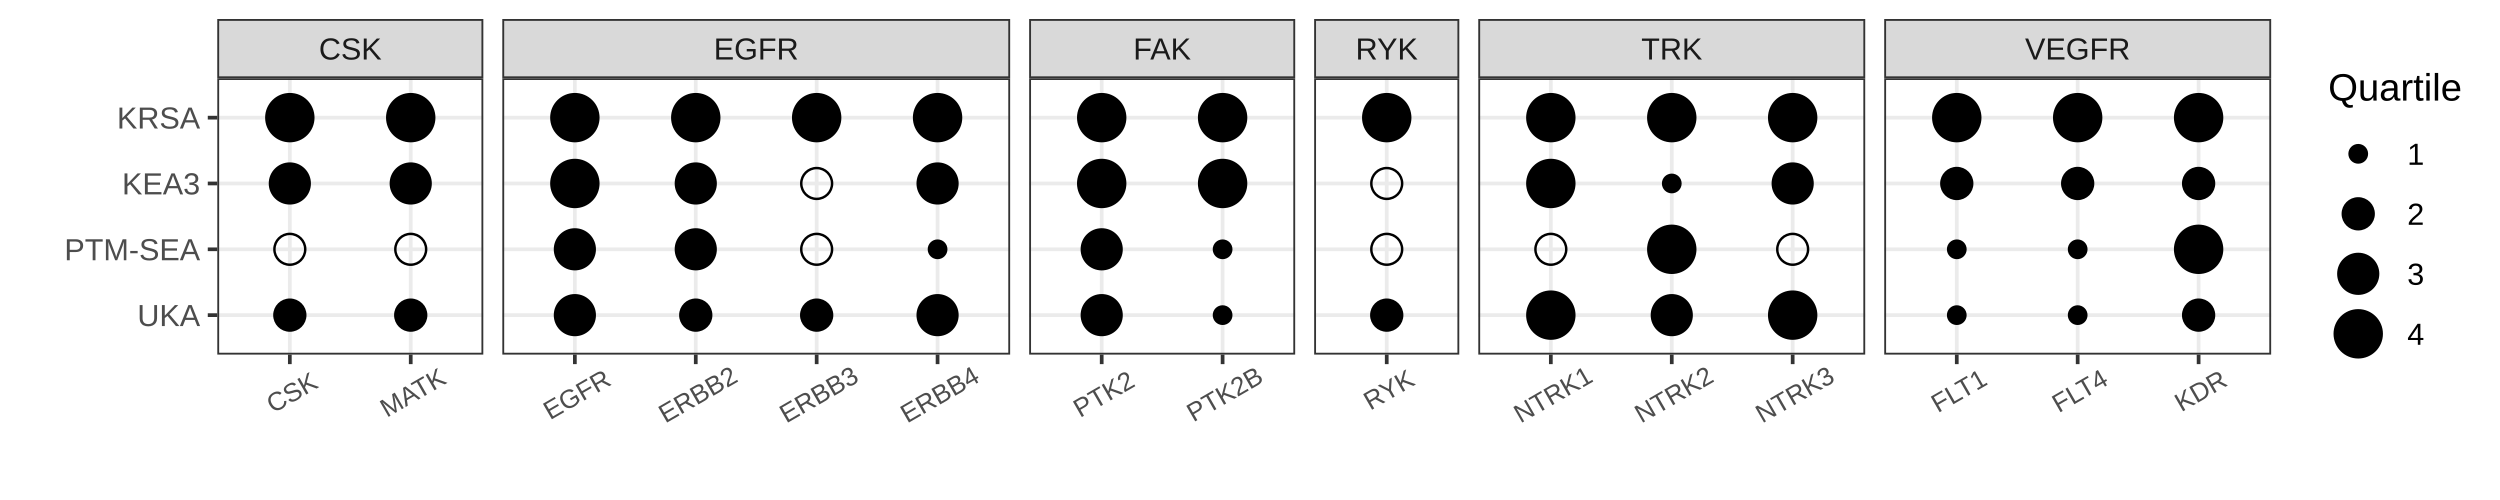
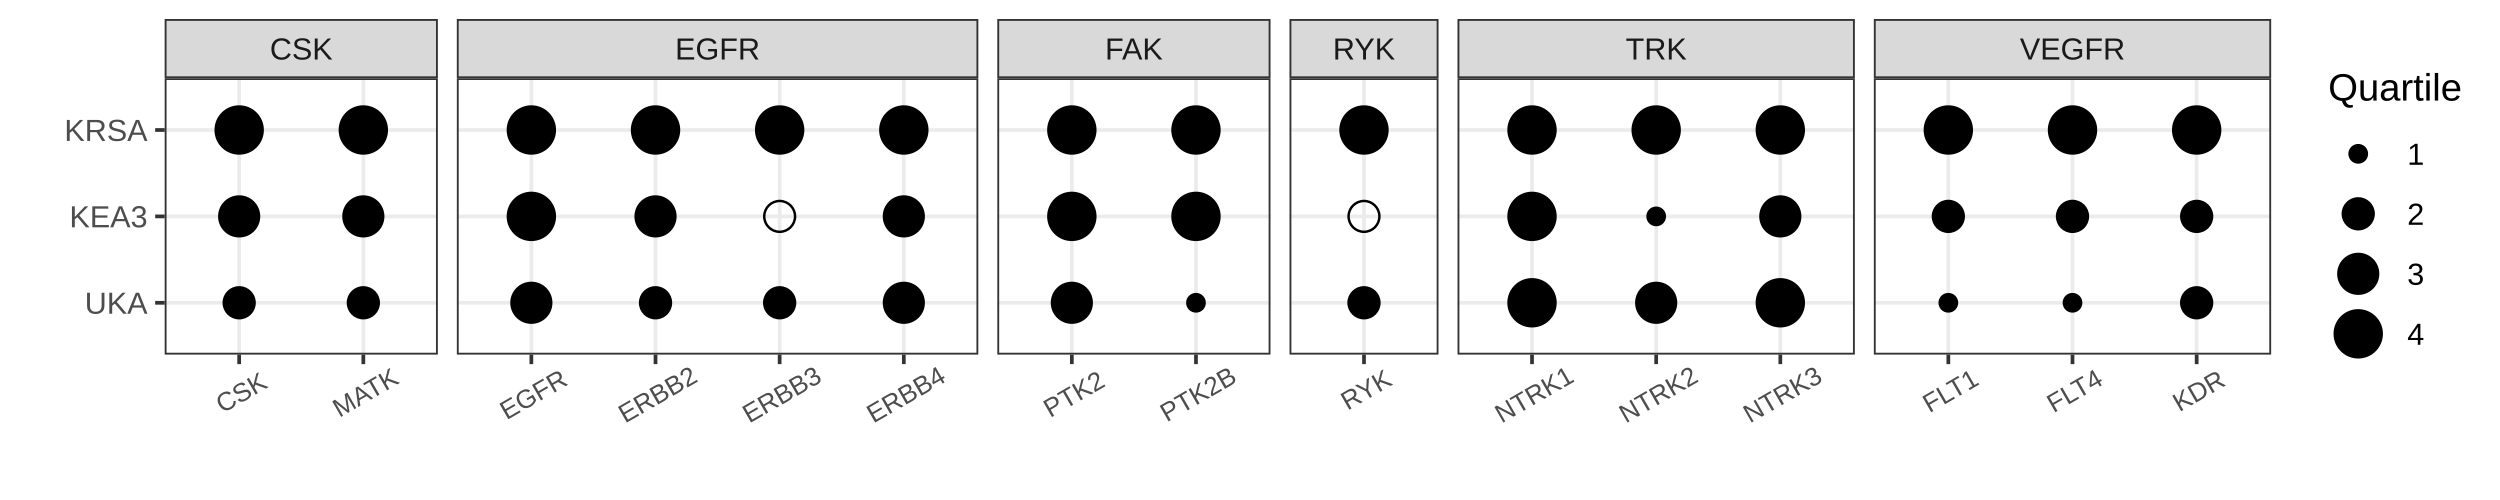
<svg xmlns="http://www.w3.org/2000/svg" class="svglite" width="720.00pt" height="144.00pt" viewBox="0 0 720.00 144.00">
  <defs>
    <style type="text/css">
    .svglite line, .svglite polyline, .svglite polygon, .svglite path, .svglite rect, .svglite circle {
      fill: none;
      stroke: #000000;
      stroke-linecap: round;
      stroke-linejoin: round;
      stroke-miterlimit: 10.00;
    }
    .svglite text {
      white-space: pre;
    }
  </style>
  </defs>
  <rect width="100%" height="100%" style="stroke: none; fill: #FFFFFF;" />
  <defs>
    <clipPath id="cpMC4wMHw3MjAuMDB8MC4wMHwxNDQuMDA=">
      <rect x="0.00" y="0.00" width="720.00" height="144.00" />
    </clipPath>
  </defs>
  <g clip-path="url(#cpMC4wMHw3MjAuMDB8MC4wMHwxNDQuMDA=)">
    <rect x="0.00" y="0.00" width="720.00" height="144.00" style="stroke-width: 1.07; stroke: #FFFFFF; fill: #FFFFFF;" />
  </g>
  <defs>
-     <clipPath id="cpNjIuNTh8MTM5LjE5fDIyLjUwfDEwMi4xMw==">
-       <rect x="62.58" y="22.50" width="76.61" height="79.63" />
-     </clipPath>
-   </defs>
-   <g clip-path="url(#cpNjIuNTh8MTM5LjE5fDIyLjUwfDEwMi4xMw==)">
-     <rect x="62.58" y="22.50" width="76.61" height="79.63" style="stroke-width: 1.07; stroke: none; fill: #FFFFFF;" />
-     <polyline points="62.58,90.76 139.19,90.76 " style="stroke-width: 1.07; stroke: #EBEBEB; stroke-linecap: butt;" />
-     <polyline points="62.58,71.80 139.19,71.80 " style="stroke-width: 1.07; stroke: #EBEBEB; stroke-linecap: butt;" />
-     <polyline points="62.58,52.84 139.19,52.84 " style="stroke-width: 1.07; stroke: #EBEBEB; stroke-linecap: butt;" />
-     <polyline points="62.58,33.88 139.19,33.88 " style="stroke-width: 1.07; stroke: #EBEBEB; stroke-linecap: butt;" />
-     <polyline points="83.47,102.13 83.47,22.50 " style="stroke-width: 1.07; stroke: #EBEBEB; stroke-linecap: butt;" />
-     <polyline points="118.29,102.13 118.29,22.50 " style="stroke-width: 1.07; stroke: #EBEBEB; stroke-linecap: butt;" />
-     <circle cx="83.47" cy="71.80" r="4.44" style="stroke-width: 0.71;" />
-     <circle cx="83.47" cy="52.84" r="5.72" style="stroke-width: 0.71; fill: #000000;" />
-     <circle cx="83.47" cy="90.76" r="4.44" style="stroke-width: 0.71; fill: #000000;" />
-     <circle cx="83.47" cy="33.88" r="6.76" style="stroke-width: 0.71; fill: #000000;" />
-     <circle cx="118.29" cy="71.80" r="4.44" style="stroke-width: 0.71;" />
-     <circle cx="118.29" cy="52.84" r="5.72" style="stroke-width: 0.71; fill: #000000;" />
-     <circle cx="118.29" cy="90.76" r="4.44" style="stroke-width: 0.71; fill: #000000;" />
-     <circle cx="118.29" cy="33.88" r="6.76" style="stroke-width: 0.71; fill: #000000;" />
-     <rect x="62.58" y="22.50" width="76.61" height="79.63" style="stroke-width: 1.07; stroke: #333333;" />
-   </g>
-   <g clip-path="url(#cpMC4wMHw3MjAuMDB8MC4wMHwxNDQuMDA=)">
- </g>
-   <defs>
-     <clipPath id="cpMTQ0LjY3fDI5MC45MnwyMi41MHwxMDIuMTM=">
-       <rect x="144.67" y="22.50" width="146.25" height="79.63" />
-     </clipPath>
-   </defs>
-   <g clip-path="url(#cpMTQ0LjY3fDI5MC45MnwyMi41MHwxMDIuMTM=)">
-     <rect x="144.67" y="22.50" width="146.25" height="79.63" style="stroke-width: 1.07; stroke: none; fill: #FFFFFF;" />
-     <polyline points="144.67,90.76 290.92,90.76 " style="stroke-width: 1.07; stroke: #EBEBEB; stroke-linecap: butt;" />
-     <polyline points="144.67,71.80 290.92,71.80 " style="stroke-width: 1.07; stroke: #EBEBEB; stroke-linecap: butt;" />
-     <polyline points="144.67,52.84 290.92,52.84 " style="stroke-width: 1.07; stroke: #EBEBEB; stroke-linecap: butt;" />
-     <polyline points="144.67,33.88 290.92,33.88 " style="stroke-width: 1.07; stroke: #EBEBEB; stroke-linecap: butt;" />
-     <polyline points="165.56,102.13 165.56,22.50 " style="stroke-width: 1.07; stroke: #EBEBEB; stroke-linecap: butt;" />
-     <polyline points="200.38,102.13 200.38,22.50 " style="stroke-width: 1.07; stroke: #EBEBEB; stroke-linecap: butt;" />
-     <polyline points="235.20,102.13 235.20,22.50 " style="stroke-width: 1.07; stroke: #EBEBEB; stroke-linecap: butt;" />
-     <polyline points="270.02,102.13 270.02,22.50 " style="stroke-width: 1.07; stroke: #EBEBEB; stroke-linecap: butt;" />
-     <circle cx="165.56" cy="71.80" r="5.72" style="stroke-width: 0.71; fill: #000000;" />
-     <circle cx="165.56" cy="52.84" r="6.76" style="stroke-width: 0.71; fill: #000000;" />
-     <circle cx="165.56" cy="90.76" r="5.72" style="stroke-width: 0.71; fill: #000000;" />
-     <circle cx="165.56" cy="33.88" r="6.76" style="stroke-width: 0.71; fill: #000000;" />
-     <circle cx="200.38" cy="71.80" r="5.72" style="stroke-width: 0.71; fill: #000000;" />
-     <circle cx="200.38" cy="52.84" r="5.72" style="stroke-width: 0.71; fill: #000000;" />
-     <circle cx="200.38" cy="90.76" r="4.44" style="stroke-width: 0.71; fill: #000000;" />
-     <circle cx="200.38" cy="33.88" r="6.76" style="stroke-width: 0.71; fill: #000000;" />
-     <circle cx="270.02" cy="71.80" r="2.49" style="stroke-width: 0.71; fill: #000000;" />
-     <circle cx="270.02" cy="52.84" r="5.72" style="stroke-width: 0.71; fill: #000000;" />
-     <circle cx="270.02" cy="90.76" r="5.72" style="stroke-width: 0.71; fill: #000000;" />
-     <circle cx="270.02" cy="33.88" r="6.76" style="stroke-width: 0.71; fill: #000000;" />
-     <circle cx="235.20" cy="71.80" r="4.44" style="stroke-width: 0.71;" />
-     <circle cx="235.20" cy="52.84" r="4.44" style="stroke-width: 0.71;" />
-     <circle cx="235.20" cy="90.76" r="4.44" style="stroke-width: 0.71; fill: #000000;" />
-     <circle cx="235.20" cy="33.88" r="6.76" style="stroke-width: 0.71; fill: #000000;" />
-     <rect x="144.67" y="22.50" width="146.25" height="79.63" style="stroke-width: 1.07; stroke: #333333;" />
-   </g>
-   <g clip-path="url(#cpMC4wMHw3MjAuMDB8MC4wMHwxNDQuMDA=)">
- </g>
-   <defs>
-     <clipPath id="cpMjk2LjQwfDM3My4wMXwyMi41MHwxMDIuMTM=">
-       <rect x="296.40" y="22.50" width="76.61" height="79.63" />
-     </clipPath>
-   </defs>
-   <g clip-path="url(#cpMjk2LjQwfDM3My4wMXwyMi41MHwxMDIuMTM=)">
-     <rect x="296.40" y="22.50" width="76.61" height="79.63" style="stroke-width: 1.07; stroke: none; fill: #FFFFFF;" />
-     <polyline points="296.40,90.76 373.01,90.76 " style="stroke-width: 1.07; stroke: #EBEBEB; stroke-linecap: butt;" />
-     <polyline points="296.40,71.80 373.01,71.80 " style="stroke-width: 1.07; stroke: #EBEBEB; stroke-linecap: butt;" />
-     <polyline points="296.40,52.84 373.01,52.84 " style="stroke-width: 1.07; stroke: #EBEBEB; stroke-linecap: butt;" />
-     <polyline points="296.40,33.88 373.01,33.88 " style="stroke-width: 1.07; stroke: #EBEBEB; stroke-linecap: butt;" />
-     <polyline points="317.29,102.13 317.29,22.50 " style="stroke-width: 1.07; stroke: #EBEBEB; stroke-linecap: butt;" />
-     <polyline points="352.11,102.13 352.11,22.50 " style="stroke-width: 1.07; stroke: #EBEBEB; stroke-linecap: butt;" />
-     <circle cx="317.29" cy="71.80" r="5.72" style="stroke-width: 0.71; fill: #000000;" />
-     <circle cx="317.29" cy="52.84" r="6.76" style="stroke-width: 0.71; fill: #000000;" />
-     <circle cx="317.29" cy="90.76" r="5.72" style="stroke-width: 0.71; fill: #000000;" />
-     <circle cx="317.29" cy="33.88" r="6.76" style="stroke-width: 0.71; fill: #000000;" />
-     <circle cx="352.11" cy="71.80" r="2.49" style="stroke-width: 0.71; fill: #000000;" />
-     <circle cx="352.11" cy="52.84" r="6.76" style="stroke-width: 0.71; fill: #000000;" />
-     <circle cx="352.11" cy="90.76" r="2.49" style="stroke-width: 0.71; fill: #000000;" />
-     <circle cx="352.11" cy="33.88" r="6.76" style="stroke-width: 0.71; fill: #000000;" />
-     <rect x="296.40" y="22.50" width="76.61" height="79.63" style="stroke-width: 1.07; stroke: #333333;" />
-   </g>
-   <g clip-path="url(#cpMC4wMHw3MjAuMDB8MC4wMHwxNDQuMDA=)">
- </g>
-   <defs>
-     <clipPath id="cpMzc4LjQ4fDQyMC4yN3wyMi41MHwxMDIuMTM=">
-       <rect x="378.48" y="22.50" width="41.79" height="79.63" />
-     </clipPath>
-   </defs>
-   <g clip-path="url(#cpMzc4LjQ4fDQyMC4yN3wyMi41MHwxMDIuMTM=)">
-     <rect x="378.48" y="22.50" width="41.79" height="79.63" style="stroke-width: 1.07; stroke: none; fill: #FFFFFF;" />
-     <polyline points="378.48,90.76 420.27,90.76 " style="stroke-width: 1.07; stroke: #EBEBEB; stroke-linecap: butt;" />
-     <polyline points="378.48,71.80 420.27,71.80 " style="stroke-width: 1.07; stroke: #EBEBEB; stroke-linecap: butt;" />
-     <polyline points="378.48,52.84 420.27,52.84 " style="stroke-width: 1.07; stroke: #EBEBEB; stroke-linecap: butt;" />
-     <polyline points="378.48,33.88 420.27,33.88 " style="stroke-width: 1.07; stroke: #EBEBEB; stroke-linecap: butt;" />
-     <polyline points="399.38,102.13 399.38,22.50 " style="stroke-width: 1.07; stroke: #EBEBEB; stroke-linecap: butt;" />
-     <circle cx="399.38" cy="71.80" r="4.44" style="stroke-width: 0.71;" />
-     <circle cx="399.38" cy="52.84" r="4.44" style="stroke-width: 0.71;" />
-     <circle cx="399.38" cy="90.76" r="4.44" style="stroke-width: 0.71; fill: #000000;" />
-     <circle cx="399.38" cy="33.88" r="6.76" style="stroke-width: 0.71; fill: #000000;" />
-     <rect x="378.48" y="22.50" width="41.79" height="79.63" style="stroke-width: 1.07; stroke: #333333;" />
-   </g>
-   <g clip-path="url(#cpMC4wMHw3MjAuMDB8MC4wMHwxNDQuMDA=)">
- </g>
-   <defs>
-     <clipPath id="cpNDI1Ljc1fDUzNy4xOHwyMi41MHwxMDIuMTM=">
-       <rect x="425.75" y="22.50" width="111.43" height="79.63" />
-     </clipPath>
-   </defs>
-   <g clip-path="url(#cpNDI1Ljc1fDUzNy4xOHwyMi41MHwxMDIuMTM=)">
-     <rect x="425.75" y="22.50" width="111.43" height="79.63" style="stroke-width: 1.07; stroke: none; fill: #FFFFFF;" />
-     <polyline points="425.75,90.76 537.18,90.76 " style="stroke-width: 1.07; stroke: #EBEBEB; stroke-linecap: butt;" />
-     <polyline points="425.75,71.80 537.18,71.80 " style="stroke-width: 1.07; stroke: #EBEBEB; stroke-linecap: butt;" />
-     <polyline points="425.75,52.84 537.18,52.84 " style="stroke-width: 1.07; stroke: #EBEBEB; stroke-linecap: butt;" />
-     <polyline points="425.75,33.88 537.18,33.88 " style="stroke-width: 1.07; stroke: #EBEBEB; stroke-linecap: butt;" />
-     <polyline points="446.64,102.13 446.64,22.50 " style="stroke-width: 1.07; stroke: #EBEBEB; stroke-linecap: butt;" />
-     <polyline points="481.47,102.13 481.47,22.50 " style="stroke-width: 1.07; stroke: #EBEBEB; stroke-linecap: butt;" />
-     <polyline points="516.29,102.13 516.29,22.50 " style="stroke-width: 1.07; stroke: #EBEBEB; stroke-linecap: butt;" />
-     <circle cx="481.47" cy="71.80" r="6.76" style="stroke-width: 0.71; fill: #000000;" />
-     <circle cx="481.47" cy="52.84" r="2.49" style="stroke-width: 0.71; fill: #000000;" />
-     <circle cx="481.47" cy="90.76" r="5.72" style="stroke-width: 0.71; fill: #000000;" />
-     <circle cx="481.47" cy="33.88" r="6.76" style="stroke-width: 0.71; fill: #000000;" />
-     <circle cx="446.64" cy="71.80" r="4.44" style="stroke-width: 0.71;" />
-     <circle cx="446.64" cy="52.84" r="6.76" style="stroke-width: 0.71; fill: #000000;" />
-     <circle cx="446.64" cy="90.76" r="6.76" style="stroke-width: 0.71; fill: #000000;" />
-     <circle cx="446.64" cy="33.88" r="6.76" style="stroke-width: 0.71; fill: #000000;" />
-     <circle cx="516.29" cy="71.80" r="4.44" style="stroke-width: 0.71;" />
-     <circle cx="516.29" cy="52.84" r="5.72" style="stroke-width: 0.71; fill: #000000;" />
-     <circle cx="516.29" cy="90.76" r="6.76" style="stroke-width: 0.71; fill: #000000;" />
-     <circle cx="516.29" cy="33.88" r="6.76" style="stroke-width: 0.71; fill: #000000;" />
-     <rect x="425.75" y="22.50" width="111.43" height="79.63" style="stroke-width: 1.07; stroke: #333333;" />
-   </g>
-   <g clip-path="url(#cpMC4wMHw3MjAuMDB8MC4wMHwxNDQuMDA=)">
- </g>
-   <defs>
-     <clipPath id="cpNTQyLjY2fDY1NC4wOXwyMi41MHwxMDIuMTM=">
-       <rect x="542.66" y="22.50" width="111.43" height="79.63" />
-     </clipPath>
-   </defs>
-   <g clip-path="url(#cpNTQyLjY2fDY1NC4wOXwyMi41MHwxMDIuMTM=)">
-     <rect x="542.66" y="22.50" width="111.43" height="79.63" style="stroke-width: 1.07; stroke: none; fill: #FFFFFF;" />
-     <polyline points="542.66,90.76 654.09,90.76 " style="stroke-width: 1.07; stroke: #EBEBEB; stroke-linecap: butt;" />
-     <polyline points="542.66,71.80 654.09,71.80 " style="stroke-width: 1.07; stroke: #EBEBEB; stroke-linecap: butt;" />
-     <polyline points="542.66,52.84 654.09,52.84 " style="stroke-width: 1.07; stroke: #EBEBEB; stroke-linecap: butt;" />
-     <polyline points="542.66,33.88 654.09,33.88 " style="stroke-width: 1.07; stroke: #EBEBEB; stroke-linecap: butt;" />
-     <polyline points="563.55,102.13 563.55,22.50 " style="stroke-width: 1.07; stroke: #EBEBEB; stroke-linecap: butt;" />
-     <polyline points="598.37,102.13 598.37,22.50 " style="stroke-width: 1.07; stroke: #EBEBEB; stroke-linecap: butt;" />
-     <polyline points="633.20,102.13 633.20,22.50 " style="stroke-width: 1.07; stroke: #EBEBEB; stroke-linecap: butt;" />
-     <circle cx="563.55" cy="71.80" r="2.49" style="stroke-width: 0.71; fill: #000000;" />
-     <circle cx="563.55" cy="52.84" r="4.44" style="stroke-width: 0.71; fill: #000000;" />
-     <circle cx="563.55" cy="90.76" r="2.49" style="stroke-width: 0.71; fill: #000000;" />
-     <circle cx="563.55" cy="33.88" r="6.76" style="stroke-width: 0.71; fill: #000000;" />
-     <circle cx="598.37" cy="71.80" r="2.49" style="stroke-width: 0.71; fill: #000000;" />
-     <circle cx="598.37" cy="52.84" r="4.44" style="stroke-width: 0.71; fill: #000000;" />
-     <circle cx="598.37" cy="90.76" r="2.49" style="stroke-width: 0.71; fill: #000000;" />
-     <circle cx="598.37" cy="33.88" r="6.76" style="stroke-width: 0.71; fill: #000000;" />
-     <circle cx="633.20" cy="71.80" r="6.76" style="stroke-width: 0.71; fill: #000000;" />
-     <circle cx="633.20" cy="52.84" r="4.44" style="stroke-width: 0.71; fill: #000000;" />
-     <circle cx="633.20" cy="90.76" r="4.44" style="stroke-width: 0.71; fill: #000000;" />
-     <circle cx="633.20" cy="33.88" r="6.76" style="stroke-width: 0.71; fill: #000000;" />
-     <rect x="542.66" y="22.50" width="111.43" height="79.63" style="stroke-width: 1.07; stroke: #333333;" />
-   </g>
-   <g clip-path="url(#cpMC4wMHw3MjAuMDB8MC4wMHwxNDQuMDA=)">
- </g>
-   <defs>
-     <clipPath id="cpNjIuNTh8MTM5LjE5fDUuNDh8MjIuNTA=">
-       <rect x="62.58" y="5.48" width="76.61" height="17.03" />
-     </clipPath>
-   </defs>
-   <g clip-path="url(#cpNjIuNTh8MTM5LjE5fDUuNDh8MjIuNTA=)">
-     <rect x="62.58" y="5.48" width="76.61" height="17.03" style="stroke-width: 1.07; stroke: #333333; fill: #D9D9D9;" />
-     <text x="100.88" y="17.15" text-anchor="middle" style="font-size: 8.80px;fill: #1A1A1A; font-family: &quot;Arial&quot;;" textLength="18.09px" lengthAdjust="spacingAndGlyphs">CSK</text>
-   </g>
-   <g clip-path="url(#cpMC4wMHw3MjAuMDB8MC4wMHwxNDQuMDA=)">
- </g>
-   <defs>
-     <clipPath id="cpMTQ0LjY3fDI5MC45Mnw1LjQ4fDIyLjUw">
-       <rect x="144.67" y="5.48" width="146.25" height="17.03" />
-     </clipPath>
-   </defs>
-   <g clip-path="url(#cpMTQ0LjY3fDI5MC45Mnw1LjQ4fDIyLjUw)">
-     <rect x="144.67" y="5.48" width="146.25" height="17.03" style="stroke-width: 1.07; stroke: #333333; fill: #D9D9D9;" />
-     <text x="217.79" y="17.15" text-anchor="middle" style="font-size: 8.80px;fill: #1A1A1A; font-family: &quot;Arial&quot;;" textLength="24.43px" lengthAdjust="spacingAndGlyphs">EGFR</text>
-   </g>
-   <g clip-path="url(#cpMC4wMHw3MjAuMDB8MC4wMHwxNDQuMDA=)">
- </g>
-   <defs>
-     <clipPath id="cpMjk2LjQwfDM3My4wMXw1LjQ4fDIyLjUw">
-       <rect x="296.40" y="5.48" width="76.61" height="17.03" />
-     </clipPath>
-   </defs>
-   <g clip-path="url(#cpMjk2LjQwfDM3My4wMXw1LjQ4fDIyLjUw)">
-     <rect x="296.40" y="5.48" width="76.61" height="17.03" style="stroke-width: 1.07; stroke: #333333; fill: #D9D9D9;" />
-     <text x="334.70" y="17.15" text-anchor="middle" style="font-size: 8.80px;fill: #1A1A1A; font-family: &quot;Arial&quot;;" textLength="17.11px" lengthAdjust="spacingAndGlyphs">FAK</text>
-   </g>
-   <g clip-path="url(#cpMC4wMHw3MjAuMDB8MC4wMHwxNDQuMDA=)">
- </g>
-   <defs>
-     <clipPath id="cpMzc4LjQ4fDQyMC4yN3w1LjQ4fDIyLjUw">
-       <rect x="378.48" y="5.48" width="41.79" height="17.03" />
-     </clipPath>
-   </defs>
-   <g clip-path="url(#cpMzc4LjQ4fDQyMC4yN3w1LjQ4fDIyLjUw)">
-     <rect x="378.48" y="5.48" width="41.79" height="17.03" style="stroke-width: 1.07; stroke: #333333; fill: #D9D9D9;" />
-     <text x="399.38" y="17.15" text-anchor="middle" style="font-size: 8.80px;fill: #1A1A1A; font-family: &quot;Arial&quot;;" textLength="18.09px" lengthAdjust="spacingAndGlyphs">RYK</text>
-   </g>
-   <g clip-path="url(#cpMC4wMHw3MjAuMDB8MC4wMHwxNDQuMDA=)">
- </g>
-   <defs>
-     <clipPath id="cpNDI1Ljc1fDUzNy4xOHw1LjQ4fDIyLjUw">
-       <rect x="425.75" y="5.48" width="111.43" height="17.03" />
-     </clipPath>
-   </defs>
-   <g clip-path="url(#cpNDI1Ljc1fDUzNy4xOHw1LjQ4fDIyLjUw)">
-     <rect x="425.75" y="5.48" width="111.43" height="17.03" style="stroke-width: 1.07; stroke: #333333; fill: #D9D9D9;" />
-     <text x="481.47" y="17.15" text-anchor="middle" style="font-size: 8.80px;fill: #1A1A1A; font-family: &quot;Arial&quot;;" textLength="17.59px" lengthAdjust="spacingAndGlyphs">TRK</text>
-   </g>
-   <g clip-path="url(#cpMC4wMHw3MjAuMDB8MC4wMHwxNDQuMDA=)">
- </g>
-   <defs>
-     <clipPath id="cpNTQyLjY2fDY1NC4wOXw1LjQ4fDIyLjUw">
-       <rect x="542.66" y="5.48" width="111.43" height="17.03" />
-     </clipPath>
-   </defs>
-   <g clip-path="url(#cpNTQyLjY2fDY1NC4wOXw1LjQ4fDIyLjUw)">
-     <rect x="542.66" y="5.48" width="111.43" height="17.03" style="stroke-width: 1.07; stroke: #333333; fill: #D9D9D9;" />
-     <text x="598.37" y="17.15" text-anchor="middle" style="font-size: 8.80px;fill: #1A1A1A; font-family: &quot;Arial&quot;;" textLength="30.30px" lengthAdjust="spacingAndGlyphs">VEGFR</text>
-   </g>
-   <g clip-path="url(#cpMC4wMHw3MjAuMDB8MC4wMHwxNDQuMDA=)">
-     <polyline points="83.47,104.87 83.47,102.13 " style="stroke-width: 1.07; stroke: #333333; stroke-linecap: butt;" />
-     <polyline points="118.29,104.87 118.29,102.13 " style="stroke-width: 1.07; stroke: #333333; stroke-linecap: butt;" />
-     <text transform="translate(85.35,115.28) rotate(-30)" text-anchor="middle" style="font-size: 7.50px;fill: #4D4D4D; font-family: &quot;Arial&quot;;" textLength="15.42px" lengthAdjust="spacingAndGlyphs">CSK</text>
-     <text transform="translate(120.18,115.28) rotate(-30)" text-anchor="middle" style="font-size: 7.50px;fill: #4D4D4D; font-family: &quot;Arial&quot;;" textLength="20.84px" lengthAdjust="spacingAndGlyphs">MATK</text>
-     <polyline points="165.56,104.87 165.56,102.13 " style="stroke-width: 1.07; stroke: #333333; stroke-linecap: butt;" />
-     <polyline points="200.38,104.87 200.38,102.13 " style="stroke-width: 1.07; stroke: #333333; stroke-linecap: butt;" />
-     <polyline points="235.20,104.87 235.20,102.13 " style="stroke-width: 1.07; stroke: #333333; stroke-linecap: butt;" />
-     <polyline points="270.02,104.87 270.02,102.13 " style="stroke-width: 1.07; stroke: #333333; stroke-linecap: butt;" />
-     <text transform="translate(167.44,115.84) rotate(-30)" text-anchor="middle" style="font-size: 7.50px;fill: #4D4D4D; font-family: &quot;Arial&quot;;" textLength="20.83px" lengthAdjust="spacingAndGlyphs">EGFR</text>
-     <text transform="translate(202.26,115.84) rotate(-30)" text-anchor="middle" style="font-size: 7.50px;fill: #4D4D4D; font-family: &quot;Arial&quot;;" textLength="24.60px" lengthAdjust="spacingAndGlyphs">ERBB2</text>
-     <text transform="translate(237.09,115.84) rotate(-30)" text-anchor="middle" style="font-size: 7.50px;fill: #4D4D4D; font-family: &quot;Arial&quot;;" textLength="24.60px" lengthAdjust="spacingAndGlyphs">ERBB3</text>
-     <text transform="translate(271.91,115.84) rotate(-30)" text-anchor="middle" style="font-size: 7.50px;fill: #4D4D4D; font-family: &quot;Arial&quot;;" textLength="24.60px" lengthAdjust="spacingAndGlyphs">ERBB4</text>
-     <polyline points="317.29,104.87 317.29,102.13 " style="stroke-width: 1.07; stroke: #333333; stroke-linecap: butt;" />
-     <polyline points="352.11,104.87 352.11,102.13 " style="stroke-width: 1.07; stroke: #333333; stroke-linecap: butt;" />
-     <text transform="translate(319.17,115.72) rotate(-30)" text-anchor="middle" style="font-size: 7.50px;fill: #4D4D4D; font-family: &quot;Arial&quot;;" textLength="18.76px" lengthAdjust="spacingAndGlyphs">PTK2</text>
-     <text transform="translate(353.99,115.72) rotate(-30)" text-anchor="middle" style="font-size: 7.50px;fill: #4D4D4D; font-family: &quot;Arial&quot;;" textLength="23.76px" lengthAdjust="spacingAndGlyphs">PTK2B</text>
-     <polyline points="399.38,104.87 399.38,102.13 " style="stroke-width: 1.07; stroke: #333333; stroke-linecap: butt;" />
-     <text transform="translate(401.26,114.47) rotate(-30)" text-anchor="middle" style="font-size: 7.50px;fill: #4D4D4D; font-family: &quot;Arial&quot;;" textLength="15.42px" lengthAdjust="spacingAndGlyphs">RYK</text>
-     <polyline points="446.64,104.87 446.64,102.13 " style="stroke-width: 1.07; stroke: #333333; stroke-linecap: butt;" />
-     <polyline points="481.47,104.87 481.47,102.13 " style="stroke-width: 1.07; stroke: #333333; stroke-linecap: butt;" />
-     <polyline points="516.29,104.87 516.29,102.13 " style="stroke-width: 1.07; stroke: #333333; stroke-linecap: butt;" />
-     <text transform="translate(448.53,115.84) rotate(-30)" text-anchor="middle" style="font-size: 7.50px;fill: #4D4D4D; font-family: &quot;Arial&quot;;" textLength="24.58px" lengthAdjust="spacingAndGlyphs">NTRK1</text>
-     <text transform="translate(483.35,115.84) rotate(-30)" text-anchor="middle" style="font-size: 7.50px;fill: #4D4D4D; font-family: &quot;Arial&quot;;" textLength="24.58px" lengthAdjust="spacingAndGlyphs">NTRK2</text>
-     <text transform="translate(518.17,115.84) rotate(-30)" text-anchor="middle" style="font-size: 7.50px;fill: #4D4D4D; font-family: &quot;Arial&quot;;" textLength="24.58px" lengthAdjust="spacingAndGlyphs">NTRK3</text>
-     <polyline points="563.55,104.87 563.55,102.13 " style="stroke-width: 1.07; stroke: #333333; stroke-linecap: butt;" />
-     <polyline points="598.37,104.87 598.37,102.13 " style="stroke-width: 1.07; stroke: #333333; stroke-linecap: butt;" />
-     <polyline points="633.20,104.87 633.20,102.13 " style="stroke-width: 1.07; stroke: #333333; stroke-linecap: butt;" />
-     <text transform="translate(565.44,114.78) rotate(-30)" text-anchor="middle" style="font-size: 7.50px;fill: #4D4D4D; font-family: &quot;Arial&quot;;" textLength="17.50px" lengthAdjust="spacingAndGlyphs">FLT1</text>
-     <text transform="translate(600.26,114.78) rotate(-30)" text-anchor="middle" style="font-size: 7.50px;fill: #4D4D4D; font-family: &quot;Arial&quot;;" textLength="17.50px" lengthAdjust="spacingAndGlyphs">FLT4</text>
-     <text transform="translate(635.08,114.78) rotate(-30)" text-anchor="middle" style="font-size: 7.50px;fill: #4D4D4D; font-family: &quot;Arial&quot;;" textLength="15.83px" lengthAdjust="spacingAndGlyphs">KDR</text>
-     <text x="57.65" y="93.91" text-anchor="end" style="font-size: 8.80px;fill: #4D4D4D; font-family: &quot;Arial&quot;;" textLength="18.09px" lengthAdjust="spacingAndGlyphs">UKA</text>
-     <text x="57.65" y="74.95" text-anchor="end" style="font-size: 8.80px;fill: #4D4D4D; font-family: &quot;Arial&quot;;" textLength="39.10px" lengthAdjust="spacingAndGlyphs">PTM-SEA</text>
-     <text x="57.65" y="55.99" text-anchor="end" style="font-size: 8.80px;fill: #4D4D4D; font-family: &quot;Arial&quot;;" textLength="22.50px" lengthAdjust="spacingAndGlyphs">KEA3</text>
-     <text x="57.65" y="37.03" text-anchor="end" style="font-size: 8.80px;fill: #4D4D4D; font-family: &quot;Arial&quot;;" textLength="23.95px" lengthAdjust="spacingAndGlyphs">KRSA</text>
-     <polyline points="59.84,90.76 62.58,90.76 " style="stroke-width: 1.07; stroke: #333333; stroke-linecap: butt;" />
-     <polyline points="59.84,71.80 62.58,71.80 " style="stroke-width: 1.07; stroke: #333333; stroke-linecap: butt;" />
-     <polyline points="59.84,52.84 62.58,52.84 " style="stroke-width: 1.07; stroke: #333333; stroke-linecap: butt;" />
-     <polyline points="59.84,33.88 62.58,33.88 " style="stroke-width: 1.07; stroke: #333333; stroke-linecap: butt;" />
+     <clipPath id="cpNDcuNDN8MTI2LjEwfDIyLjUwfDEwMi4xMw==">
+       <rect x="47.43" y="22.50" width="78.67" height="79.63" />
+     </clipPath>
+   </defs>
+   <g clip-path="url(#cpNDcuNDN8MTI2LjEwfDIyLjUwfDEwMi4xMw==)">
+     <rect x="47.43" y="22.50" width="78.67" height="79.63" style="stroke-width: 1.07; stroke: none; fill: #FFFFFF;" />
+     <polyline points="47.43,87.20 126.10,87.20 " style="stroke-width: 1.07; stroke: #EBEBEB; stroke-linecap: butt;" />
+     <polyline points="47.43,62.32 126.10,62.32 " style="stroke-width: 1.07; stroke: #EBEBEB; stroke-linecap: butt;" />
+     <polyline points="47.43,37.44 126.10,37.44 " style="stroke-width: 1.07; stroke: #EBEBEB; stroke-linecap: butt;" />
+     <polyline points="68.88,102.13 68.88,22.50 " style="stroke-width: 1.07; stroke: #EBEBEB; stroke-linecap: butt;" />
+     <polyline points="104.64,102.13 104.64,22.50 " style="stroke-width: 1.07; stroke: #EBEBEB; stroke-linecap: butt;" />
+     <circle cx="68.88" cy="62.32" r="5.72" style="stroke-width: 0.71; fill: #000000;" />
+     <circle cx="68.88" cy="87.20" r="4.44" style="stroke-width: 0.71; fill: #000000;" />
+     <circle cx="68.88" cy="37.44" r="6.76" style="stroke-width: 0.71; fill: #000000;" />
+     <circle cx="104.64" cy="62.32" r="5.72" style="stroke-width: 0.71; fill: #000000;" />
+     <circle cx="104.64" cy="87.20" r="4.44" style="stroke-width: 0.71; fill: #000000;" />
+     <circle cx="104.64" cy="37.44" r="6.76" style="stroke-width: 0.71; fill: #000000;" />
+     <rect x="47.43" y="22.50" width="78.67" height="79.63" style="stroke-width: 1.07; stroke: #333333;" />
+   </g>
+   <g clip-path="url(#cpMC4wMHw3MjAuMDB8MC4wMHwxNDQuMDA=)">
+ </g>
+   <defs>
+     <clipPath id="cpMTMxLjU3fDI4MS43NXwyMi41MHwxMDIuMTM=">
+       <rect x="131.57" y="22.50" width="150.18" height="79.63" />
+     </clipPath>
+   </defs>
+   <g clip-path="url(#cpMTMxLjU3fDI4MS43NXwyMi41MHwxMDIuMTM=)">
+     <rect x="131.57" y="22.50" width="150.18" height="79.63" style="stroke-width: 1.07; stroke: none; fill: #FFFFFF;" />
+     <polyline points="131.57,87.20 281.75,87.20 " style="stroke-width: 1.07; stroke: #EBEBEB; stroke-linecap: butt;" />
+     <polyline points="131.57,62.32 281.75,62.32 " style="stroke-width: 1.07; stroke: #EBEBEB; stroke-linecap: butt;" />
+     <polyline points="131.57,37.44 281.75,37.44 " style="stroke-width: 1.07; stroke: #EBEBEB; stroke-linecap: butt;" />
+     <polyline points="153.03,102.13 153.03,22.50 " style="stroke-width: 1.07; stroke: #EBEBEB; stroke-linecap: butt;" />
+     <polyline points="188.79,102.13 188.79,22.50 " style="stroke-width: 1.07; stroke: #EBEBEB; stroke-linecap: butt;" />
+     <polyline points="224.54,102.13 224.54,22.50 " style="stroke-width: 1.07; stroke: #EBEBEB; stroke-linecap: butt;" />
+     <polyline points="260.30,102.13 260.30,22.50 " style="stroke-width: 1.07; stroke: #EBEBEB; stroke-linecap: butt;" />
+     <circle cx="153.03" cy="62.32" r="6.76" style="stroke-width: 0.71; fill: #000000;" />
+     <circle cx="153.03" cy="87.20" r="5.72" style="stroke-width: 0.71; fill: #000000;" />
+     <circle cx="153.03" cy="37.44" r="6.76" style="stroke-width: 0.71; fill: #000000;" />
+     <circle cx="188.79" cy="62.32" r="5.72" style="stroke-width: 0.71; fill: #000000;" />
+     <circle cx="188.79" cy="87.20" r="4.44" style="stroke-width: 0.71; fill: #000000;" />
+     <circle cx="188.79" cy="37.44" r="6.76" style="stroke-width: 0.71; fill: #000000;" />
+     <circle cx="260.30" cy="62.32" r="5.72" style="stroke-width: 0.71; fill: #000000;" />
+     <circle cx="260.30" cy="87.20" r="5.72" style="stroke-width: 0.71; fill: #000000;" />
+     <circle cx="260.30" cy="37.44" r="6.76" style="stroke-width: 0.71; fill: #000000;" />
+     <circle cx="224.54" cy="62.32" r="4.44" style="stroke-width: 0.71;" />
+     <circle cx="224.54" cy="87.20" r="4.44" style="stroke-width: 0.71; fill: #000000;" />
+     <circle cx="224.54" cy="37.44" r="6.76" style="stroke-width: 0.71; fill: #000000;" />
+     <rect x="131.57" y="22.50" width="150.18" height="79.63" style="stroke-width: 1.07; stroke: #333333;" />
+   </g>
+   <g clip-path="url(#cpMC4wMHw3MjAuMDB8MC4wMHwxNDQuMDA=)">
+ </g>
+   <defs>
+     <clipPath id="cpMjg3LjIzfDM2NS45MHwyMi41MHwxMDIuMTM=">
+       <rect x="287.23" y="22.50" width="78.67" height="79.63" />
+     </clipPath>
+   </defs>
+   <g clip-path="url(#cpMjg3LjIzfDM2NS45MHwyMi41MHwxMDIuMTM=)">
+     <rect x="287.23" y="22.50" width="78.67" height="79.63" style="stroke-width: 1.07; stroke: none; fill: #FFFFFF;" />
+     <polyline points="287.23,87.20 365.90,87.20 " style="stroke-width: 1.07; stroke: #EBEBEB; stroke-linecap: butt;" />
+     <polyline points="287.23,62.32 365.90,62.32 " style="stroke-width: 1.07; stroke: #EBEBEB; stroke-linecap: butt;" />
+     <polyline points="287.23,37.44 365.90,37.44 " style="stroke-width: 1.07; stroke: #EBEBEB; stroke-linecap: butt;" />
+     <polyline points="308.69,102.13 308.69,22.50 " style="stroke-width: 1.07; stroke: #EBEBEB; stroke-linecap: butt;" />
+     <polyline points="344.44,102.13 344.44,22.50 " style="stroke-width: 1.07; stroke: #EBEBEB; stroke-linecap: butt;" />
+     <circle cx="308.69" cy="62.32" r="6.76" style="stroke-width: 0.71; fill: #000000;" />
+     <circle cx="308.69" cy="87.20" r="5.72" style="stroke-width: 0.71; fill: #000000;" />
+     <circle cx="308.69" cy="37.44" r="6.76" style="stroke-width: 0.71; fill: #000000;" />
+     <circle cx="344.44" cy="62.32" r="6.76" style="stroke-width: 0.71; fill: #000000;" />
+     <circle cx="344.44" cy="87.20" r="2.49" style="stroke-width: 0.71; fill: #000000;" />
+     <circle cx="344.44" cy="37.44" r="6.76" style="stroke-width: 0.71; fill: #000000;" />
+     <rect x="287.23" y="22.50" width="78.67" height="79.63" style="stroke-width: 1.07; stroke: #333333;" />
+   </g>
+   <g clip-path="url(#cpMC4wMHw3MjAuMDB8MC4wMHwxNDQuMDA=)">
+ </g>
+   <defs>
+     <clipPath id="cpMzcxLjM4fDQxNC4yOXwyMi41MHwxMDIuMTM=">
+       <rect x="371.38" y="22.50" width="42.91" height="79.63" />
+     </clipPath>
+   </defs>
+   <g clip-path="url(#cpMzcxLjM4fDQxNC4yOXwyMi41MHwxMDIuMTM=)">
+     <rect x="371.38" y="22.50" width="42.91" height="79.63" style="stroke-width: 1.07; stroke: none; fill: #FFFFFF;" />
+     <polyline points="371.38,87.20 414.29,87.20 " style="stroke-width: 1.07; stroke: #EBEBEB; stroke-linecap: butt;" />
+     <polyline points="371.38,62.32 414.29,62.32 " style="stroke-width: 1.07; stroke: #EBEBEB; stroke-linecap: butt;" />
+     <polyline points="371.38,37.44 414.29,37.44 " style="stroke-width: 1.07; stroke: #EBEBEB; stroke-linecap: butt;" />
+     <polyline points="392.83,102.13 392.83,22.50 " style="stroke-width: 1.07; stroke: #EBEBEB; stroke-linecap: butt;" />
+     <circle cx="392.83" cy="62.32" r="4.44" style="stroke-width: 0.71;" />
+     <circle cx="392.83" cy="87.20" r="4.44" style="stroke-width: 0.71; fill: #000000;" />
+     <circle cx="392.83" cy="37.44" r="6.76" style="stroke-width: 0.71; fill: #000000;" />
+     <rect x="371.38" y="22.50" width="42.91" height="79.63" style="stroke-width: 1.07; stroke: #333333;" />
+   </g>
+   <g clip-path="url(#cpMC4wMHw3MjAuMDB8MC4wMHwxNDQuMDA=)">
+ </g>
+   <defs>
+     <clipPath id="cpNDE5Ljc3fDUzNC4xOXwyMi41MHwxMDIuMTM=">
+       <rect x="419.77" y="22.50" width="114.42" height="79.63" />
+     </clipPath>
+   </defs>
+   <g clip-path="url(#cpNDE5Ljc3fDUzNC4xOXwyMi41MHwxMDIuMTM=)">
+     <rect x="419.77" y="22.50" width="114.42" height="79.63" style="stroke-width: 1.07; stroke: none; fill: #FFFFFF;" />
+     <polyline points="419.77,87.20 534.19,87.20 " style="stroke-width: 1.07; stroke: #EBEBEB; stroke-linecap: butt;" />
+     <polyline points="419.77,62.32 534.19,62.32 " style="stroke-width: 1.07; stroke: #EBEBEB; stroke-linecap: butt;" />
+     <polyline points="419.77,37.44 534.19,37.44 " style="stroke-width: 1.07; stroke: #EBEBEB; stroke-linecap: butt;" />
+     <polyline points="441.22,102.13 441.22,22.50 " style="stroke-width: 1.07; stroke: #EBEBEB; stroke-linecap: butt;" />
+     <polyline points="476.98,102.13 476.98,22.50 " style="stroke-width: 1.07; stroke: #EBEBEB; stroke-linecap: butt;" />
+     <polyline points="512.73,102.13 512.73,22.50 " style="stroke-width: 1.07; stroke: #EBEBEB; stroke-linecap: butt;" />
+     <circle cx="441.22" cy="62.32" r="6.76" style="stroke-width: 0.71; fill: #000000;" />
+     <circle cx="441.22" cy="87.20" r="6.76" style="stroke-width: 0.71; fill: #000000;" />
+     <circle cx="441.22" cy="37.44" r="6.76" style="stroke-width: 0.71; fill: #000000;" />
+     <circle cx="476.98" cy="62.32" r="2.49" style="stroke-width: 0.71; fill: #000000;" />
+     <circle cx="476.98" cy="87.20" r="5.72" style="stroke-width: 0.71; fill: #000000;" />
+     <circle cx="476.98" cy="37.44" r="6.76" style="stroke-width: 0.71; fill: #000000;" />
+     <circle cx="512.73" cy="62.32" r="5.72" style="stroke-width: 0.71; fill: #000000;" />
+     <circle cx="512.73" cy="87.20" r="6.76" style="stroke-width: 0.71; fill: #000000;" />
+     <circle cx="512.73" cy="37.44" r="6.76" style="stroke-width: 0.71; fill: #000000;" />
+     <rect x="419.77" y="22.50" width="114.42" height="79.63" style="stroke-width: 1.07; stroke: #333333;" />
+   </g>
+   <g clip-path="url(#cpMC4wMHw3MjAuMDB8MC4wMHwxNDQuMDA=)">
+ </g>
+   <defs>
+     <clipPath id="cpNTM5LjY3fDY1NC4wOXwyMi41MHwxMDIuMTM=">
+       <rect x="539.67" y="22.50" width="114.42" height="79.63" />
+     </clipPath>
+   </defs>
+   <g clip-path="url(#cpNTM5LjY3fDY1NC4wOXwyMi41MHwxMDIuMTM=)">
+     <rect x="539.67" y="22.50" width="114.42" height="79.63" style="stroke-width: 1.07; stroke: none; fill: #FFFFFF;" />
+     <polyline points="539.67,87.20 654.09,87.20 " style="stroke-width: 1.07; stroke: #EBEBEB; stroke-linecap: butt;" />
+     <polyline points="539.67,62.32 654.09,62.32 " style="stroke-width: 1.07; stroke: #EBEBEB; stroke-linecap: butt;" />
+     <polyline points="539.67,37.44 654.09,37.44 " style="stroke-width: 1.07; stroke: #EBEBEB; stroke-linecap: butt;" />
+     <polyline points="561.12,102.13 561.12,22.50 " style="stroke-width: 1.07; stroke: #EBEBEB; stroke-linecap: butt;" />
+     <polyline points="596.88,102.13 596.88,22.50 " style="stroke-width: 1.07; stroke: #EBEBEB; stroke-linecap: butt;" />
+     <polyline points="632.64,102.13 632.64,22.50 " style="stroke-width: 1.07; stroke: #EBEBEB; stroke-linecap: butt;" />
+     <circle cx="561.12" cy="62.32" r="4.44" style="stroke-width: 0.71; fill: #000000;" />
+     <circle cx="561.12" cy="87.20" r="2.49" style="stroke-width: 0.71; fill: #000000;" />
+     <circle cx="561.12" cy="37.44" r="6.76" style="stroke-width: 0.71; fill: #000000;" />
+     <circle cx="596.88" cy="62.32" r="4.44" style="stroke-width: 0.71; fill: #000000;" />
+     <circle cx="596.88" cy="87.20" r="2.49" style="stroke-width: 0.71; fill: #000000;" />
+     <circle cx="596.88" cy="37.44" r="6.76" style="stroke-width: 0.71; fill: #000000;" />
+     <circle cx="632.64" cy="62.32" r="4.44" style="stroke-width: 0.71; fill: #000000;" />
+     <circle cx="632.64" cy="87.20" r="4.44" style="stroke-width: 0.71; fill: #000000;" />
+     <circle cx="632.64" cy="37.44" r="6.76" style="stroke-width: 0.71; fill: #000000;" />
+     <rect x="539.67" y="22.50" width="114.42" height="79.63" style="stroke-width: 1.07; stroke: #333333;" />
+   </g>
+   <g clip-path="url(#cpMC4wMHw3MjAuMDB8MC4wMHwxNDQuMDA=)">
+ </g>
+   <defs>
+     <clipPath id="cpNDcuNDN8MTI2LjEwfDUuNDh8MjIuNTA=">
+       <rect x="47.43" y="5.48" width="78.67" height="17.03" />
+     </clipPath>
+   </defs>
+   <g clip-path="url(#cpNDcuNDN8MTI2LjEwfDUuNDh8MjIuNTA=)">
+     <rect x="47.43" y="5.48" width="78.67" height="17.03" style="stroke-width: 1.07; stroke: #333333; fill: #D9D9D9;" />
+     <text x="86.76" y="17.15" text-anchor="middle" style="font-size: 8.80px;fill: #1A1A1A; font-family: &quot;Arial&quot;;" textLength="18.09px" lengthAdjust="spacingAndGlyphs">CSK</text>
+   </g>
+   <g clip-path="url(#cpMC4wMHw3MjAuMDB8MC4wMHwxNDQuMDA=)">
+ </g>
+   <defs>
+     <clipPath id="cpMTMxLjU3fDI4MS43NXw1LjQ4fDIyLjUw">
+       <rect x="131.57" y="5.48" width="150.18" height="17.03" />
+     </clipPath>
+   </defs>
+   <g clip-path="url(#cpMTMxLjU3fDI4MS43NXw1LjQ4fDIyLjUw)">
+     <rect x="131.57" y="5.48" width="150.18" height="17.03" style="stroke-width: 1.07; stroke: #333333; fill: #D9D9D9;" />
+     <text x="206.66" y="17.15" text-anchor="middle" style="font-size: 8.80px;fill: #1A1A1A; font-family: &quot;Arial&quot;;" textLength="24.43px" lengthAdjust="spacingAndGlyphs">EGFR</text>
+   </g>
+   <g clip-path="url(#cpMC4wMHw3MjAuMDB8MC4wMHwxNDQuMDA=)">
+ </g>
+   <defs>
+     <clipPath id="cpMjg3LjIzfDM2NS45MHw1LjQ4fDIyLjUw">
+       <rect x="287.23" y="5.48" width="78.67" height="17.03" />
+     </clipPath>
+   </defs>
+   <g clip-path="url(#cpMjg3LjIzfDM2NS45MHw1LjQ4fDIyLjUw)">
+     <rect x="287.23" y="5.48" width="78.67" height="17.03" style="stroke-width: 1.07; stroke: #333333; fill: #D9D9D9;" />
+     <text x="326.57" y="17.15" text-anchor="middle" style="font-size: 8.80px;fill: #1A1A1A; font-family: &quot;Arial&quot;;" textLength="17.11px" lengthAdjust="spacingAndGlyphs">FAK</text>
+   </g>
+   <g clip-path="url(#cpMC4wMHw3MjAuMDB8MC4wMHwxNDQuMDA=)">
+ </g>
+   <defs>
+     <clipPath id="cpMzcxLjM4fDQxNC4yOXw1LjQ4fDIyLjUw">
+       <rect x="371.38" y="5.48" width="42.91" height="17.03" />
+     </clipPath>
+   </defs>
+   <g clip-path="url(#cpMzcxLjM4fDQxNC4yOXw1LjQ4fDIyLjUw)">
+     <rect x="371.38" y="5.48" width="42.91" height="17.03" style="stroke-width: 1.07; stroke: #333333; fill: #D9D9D9;" />
+     <text x="392.83" y="17.15" text-anchor="middle" style="font-size: 8.80px;fill: #1A1A1A; font-family: &quot;Arial&quot;;" textLength="18.09px" lengthAdjust="spacingAndGlyphs">RYK</text>
+   </g>
+   <g clip-path="url(#cpMC4wMHw3MjAuMDB8MC4wMHwxNDQuMDA=)">
+ </g>
+   <defs>
+     <clipPath id="cpNDE5Ljc3fDUzNC4xOXw1LjQ4fDIyLjUw">
+       <rect x="419.77" y="5.48" width="114.42" height="17.03" />
+     </clipPath>
+   </defs>
+   <g clip-path="url(#cpNDE5Ljc3fDUzNC4xOXw1LjQ4fDIyLjUw)">
+     <rect x="419.77" y="5.48" width="114.42" height="17.03" style="stroke-width: 1.07; stroke: #333333; fill: #D9D9D9;" />
+     <text x="476.98" y="17.15" text-anchor="middle" style="font-size: 8.80px;fill: #1A1A1A; font-family: &quot;Arial&quot;;" textLength="17.59px" lengthAdjust="spacingAndGlyphs">TRK</text>
+   </g>
+   <g clip-path="url(#cpMC4wMHw3MjAuMDB8MC4wMHwxNDQuMDA=)">
+ </g>
+   <defs>
+     <clipPath id="cpNTM5LjY3fDY1NC4wOXw1LjQ4fDIyLjUw">
+       <rect x="539.67" y="5.48" width="114.42" height="17.03" />
+     </clipPath>
+   </defs>
+   <g clip-path="url(#cpNTM5LjY3fDY1NC4wOXw1LjQ4fDIyLjUw)">
+     <rect x="539.67" y="5.48" width="114.42" height="17.03" style="stroke-width: 1.07; stroke: #333333; fill: #D9D9D9;" />
+     <text x="596.88" y="17.15" text-anchor="middle" style="font-size: 8.80px;fill: #1A1A1A; font-family: &quot;Arial&quot;;" textLength="30.30px" lengthAdjust="spacingAndGlyphs">VEGFR</text>
+   </g>
+   <g clip-path="url(#cpMC4wMHw3MjAuMDB8MC4wMHwxNDQuMDA=)">
+     <polyline points="68.88,104.87 68.88,102.13 " style="stroke-width: 1.07; stroke: #333333; stroke-linecap: butt;" />
+     <polyline points="104.64,104.87 104.64,102.13 " style="stroke-width: 1.07; stroke: #333333; stroke-linecap: butt;" />
+     <text transform="translate(70.77,115.28) rotate(-30)" text-anchor="middle" style="font-size: 7.50px;fill: #4D4D4D; font-family: &quot;Arial&quot;;" textLength="15.42px" lengthAdjust="spacingAndGlyphs">CSK</text>
+     <text transform="translate(106.52,115.28) rotate(-30)" text-anchor="middle" style="font-size: 7.50px;fill: #4D4D4D; font-family: &quot;Arial&quot;;" textLength="20.84px" lengthAdjust="spacingAndGlyphs">MATK</text>
+     <polyline points="153.03,104.87 153.03,102.13 " style="stroke-width: 1.07; stroke: #333333; stroke-linecap: butt;" />
+     <polyline points="188.79,104.87 188.79,102.13 " style="stroke-width: 1.07; stroke: #333333; stroke-linecap: butt;" />
+     <polyline points="224.54,104.87 224.54,102.13 " style="stroke-width: 1.07; stroke: #333333; stroke-linecap: butt;" />
+     <polyline points="260.30,104.87 260.30,102.13 " style="stroke-width: 1.07; stroke: #333333; stroke-linecap: butt;" />
+     <text transform="translate(154.91,115.84) rotate(-30)" text-anchor="middle" style="font-size: 7.50px;fill: #4D4D4D; font-family: &quot;Arial&quot;;" textLength="20.83px" lengthAdjust="spacingAndGlyphs">EGFR</text>
+     <text transform="translate(190.67,115.84) rotate(-30)" text-anchor="middle" style="font-size: 7.50px;fill: #4D4D4D; font-family: &quot;Arial&quot;;" textLength="24.60px" lengthAdjust="spacingAndGlyphs">ERBB2</text>
+     <text transform="translate(226.43,115.84) rotate(-30)" text-anchor="middle" style="font-size: 7.50px;fill: #4D4D4D; font-family: &quot;Arial&quot;;" textLength="24.60px" lengthAdjust="spacingAndGlyphs">ERBB3</text>
+     <text transform="translate(262.18,115.84) rotate(-30)" text-anchor="middle" style="font-size: 7.50px;fill: #4D4D4D; font-family: &quot;Arial&quot;;" textLength="24.60px" lengthAdjust="spacingAndGlyphs">ERBB4</text>
+     <polyline points="308.69,104.87 308.69,102.13 " style="stroke-width: 1.07; stroke: #333333; stroke-linecap: butt;" />
+     <polyline points="344.44,104.87 344.44,102.13 " style="stroke-width: 1.07; stroke: #333333; stroke-linecap: butt;" />
+     <text transform="translate(310.57,115.72) rotate(-30)" text-anchor="middle" style="font-size: 7.50px;fill: #4D4D4D; font-family: &quot;Arial&quot;;" textLength="18.76px" lengthAdjust="spacingAndGlyphs">PTK2</text>
+     <text transform="translate(346.33,115.72) rotate(-30)" text-anchor="middle" style="font-size: 7.50px;fill: #4D4D4D; font-family: &quot;Arial&quot;;" textLength="23.76px" lengthAdjust="spacingAndGlyphs">PTK2B</text>
+     <polyline points="392.83,104.87 392.83,102.13 " style="stroke-width: 1.07; stroke: #333333; stroke-linecap: butt;" />
+     <text transform="translate(394.71,114.47) rotate(-30)" text-anchor="middle" style="font-size: 7.50px;fill: #4D4D4D; font-family: &quot;Arial&quot;;" textLength="15.42px" lengthAdjust="spacingAndGlyphs">RYK</text>
+     <polyline points="441.22,104.87 441.22,102.13 " style="stroke-width: 1.07; stroke: #333333; stroke-linecap: butt;" />
+     <polyline points="476.98,104.87 476.98,102.13 " style="stroke-width: 1.07; stroke: #333333; stroke-linecap: butt;" />
+     <polyline points="512.73,104.87 512.73,102.13 " style="stroke-width: 1.07; stroke: #333333; stroke-linecap: butt;" />
+     <text transform="translate(443.10,115.84) rotate(-30)" text-anchor="middle" style="font-size: 7.50px;fill: #4D4D4D; font-family: &quot;Arial&quot;;" textLength="24.58px" lengthAdjust="spacingAndGlyphs">NTRK1</text>
+     <text transform="translate(478.86,115.84) rotate(-30)" text-anchor="middle" style="font-size: 7.50px;fill: #4D4D4D; font-family: &quot;Arial&quot;;" textLength="24.58px" lengthAdjust="spacingAndGlyphs">NTRK2</text>
+     <text transform="translate(514.62,115.84) rotate(-30)" text-anchor="middle" style="font-size: 7.50px;fill: #4D4D4D; font-family: &quot;Arial&quot;;" textLength="24.58px" lengthAdjust="spacingAndGlyphs">NTRK3</text>
+     <polyline points="561.12,104.87 561.12,102.13 " style="stroke-width: 1.07; stroke: #333333; stroke-linecap: butt;" />
+     <polyline points="596.88,104.87 596.88,102.13 " style="stroke-width: 1.07; stroke: #333333; stroke-linecap: butt;" />
+     <polyline points="632.64,104.87 632.64,102.13 " style="stroke-width: 1.07; stroke: #333333; stroke-linecap: butt;" />
+     <text transform="translate(563.00,114.78) rotate(-30)" text-anchor="middle" style="font-size: 7.50px;fill: #4D4D4D; font-family: &quot;Arial&quot;;" textLength="17.50px" lengthAdjust="spacingAndGlyphs">FLT1</text>
+     <text transform="translate(598.76,114.78) rotate(-30)" text-anchor="middle" style="font-size: 7.50px;fill: #4D4D4D; font-family: &quot;Arial&quot;;" textLength="17.50px" lengthAdjust="spacingAndGlyphs">FLT4</text>
+     <text transform="translate(634.52,114.78) rotate(-30)" text-anchor="middle" style="font-size: 7.50px;fill: #4D4D4D; font-family: &quot;Arial&quot;;" textLength="15.83px" lengthAdjust="spacingAndGlyphs">KDR</text>
+     <text x="42.50" y="90.36" text-anchor="end" style="font-size: 8.80px;fill: #4D4D4D; font-family: &quot;Arial&quot;;" textLength="18.09px" lengthAdjust="spacingAndGlyphs">UKA</text>
+     <text x="42.50" y="65.47" text-anchor="end" style="font-size: 8.80px;fill: #4D4D4D; font-family: &quot;Arial&quot;;" textLength="22.50px" lengthAdjust="spacingAndGlyphs">KEA3</text>
+     <text x="42.50" y="40.59" text-anchor="end" style="font-size: 8.80px;fill: #4D4D4D; font-family: &quot;Arial&quot;;" textLength="23.95px" lengthAdjust="spacingAndGlyphs">KRSA</text>
+     <polyline points="44.69,87.20 47.43,87.20 " style="stroke-width: 1.07; stroke: #333333; stroke-linecap: butt;" />
+     <polyline points="44.69,62.32 47.43,62.32 " style="stroke-width: 1.07; stroke: #333333; stroke-linecap: butt;" />
+     <polyline points="44.69,37.44 47.43,37.44 " style="stroke-width: 1.07; stroke: #333333; stroke-linecap: butt;" />
    <rect x="665.05" y="14.38" width="49.47" height="95.88" style="stroke-width: 1.07; stroke: none; fill: #FFFFFF;" />
    <text x="670.53" y="28.97" style="font-size: 11.00px; font-family: &quot;Arial&quot;;" textLength="38.51px" lengthAdjust="spacingAndGlyphs">Quartile</text>
    <rect x="670.53" y="35.66" width="17.28" height="17.28" style="stroke-width: 1.07; stroke: none; fill: #FFFFFF;" />
    <circle cx="679.17" cy="44.30" r="2.49" style="stroke-width: 0.71; fill: #000000;" />
    <rect x="670.53" y="52.94" width="17.28" height="17.28" style="stroke-width: 1.07; stroke: none; fill: #FFFFFF;" />
    <circle cx="679.17" cy="61.58" r="4.44" style="stroke-width: 0.71; fill: #000000;" />
    <rect x="670.53" y="70.22" width="17.28" height="17.28" style="stroke-width: 1.07; stroke: none; fill: #FFFFFF;" />
    <circle cx="679.17" cy="78.86" r="5.72" style="stroke-width: 0.71; fill: #000000;" />
    <rect x="670.53" y="87.50" width="17.28" height="17.28" style="stroke-width: 1.07; stroke: none; fill: #FFFFFF;" />
    <circle cx="679.17" cy="96.14" r="6.76" style="stroke-width: 0.71; fill: #000000;" />
    <text x="693.29" y="47.46" style="font-size: 8.80px; font-family: &quot;Arial&quot;;" textLength="4.90px" lengthAdjust="spacingAndGlyphs">1</text>
    <text x="693.29" y="64.74" style="font-size: 8.80px; font-family: &quot;Arial&quot;;" textLength="4.90px" lengthAdjust="spacingAndGlyphs">2</text>
    <text x="693.29" y="82.02" style="font-size: 8.80px; font-family: &quot;Arial&quot;;" textLength="4.90px" lengthAdjust="spacingAndGlyphs">3</text>
    <text x="693.29" y="99.30" style="font-size: 8.80px; font-family: &quot;Arial&quot;;" textLength="4.90px" lengthAdjust="spacingAndGlyphs">4</text>
  </g>
</svg>
